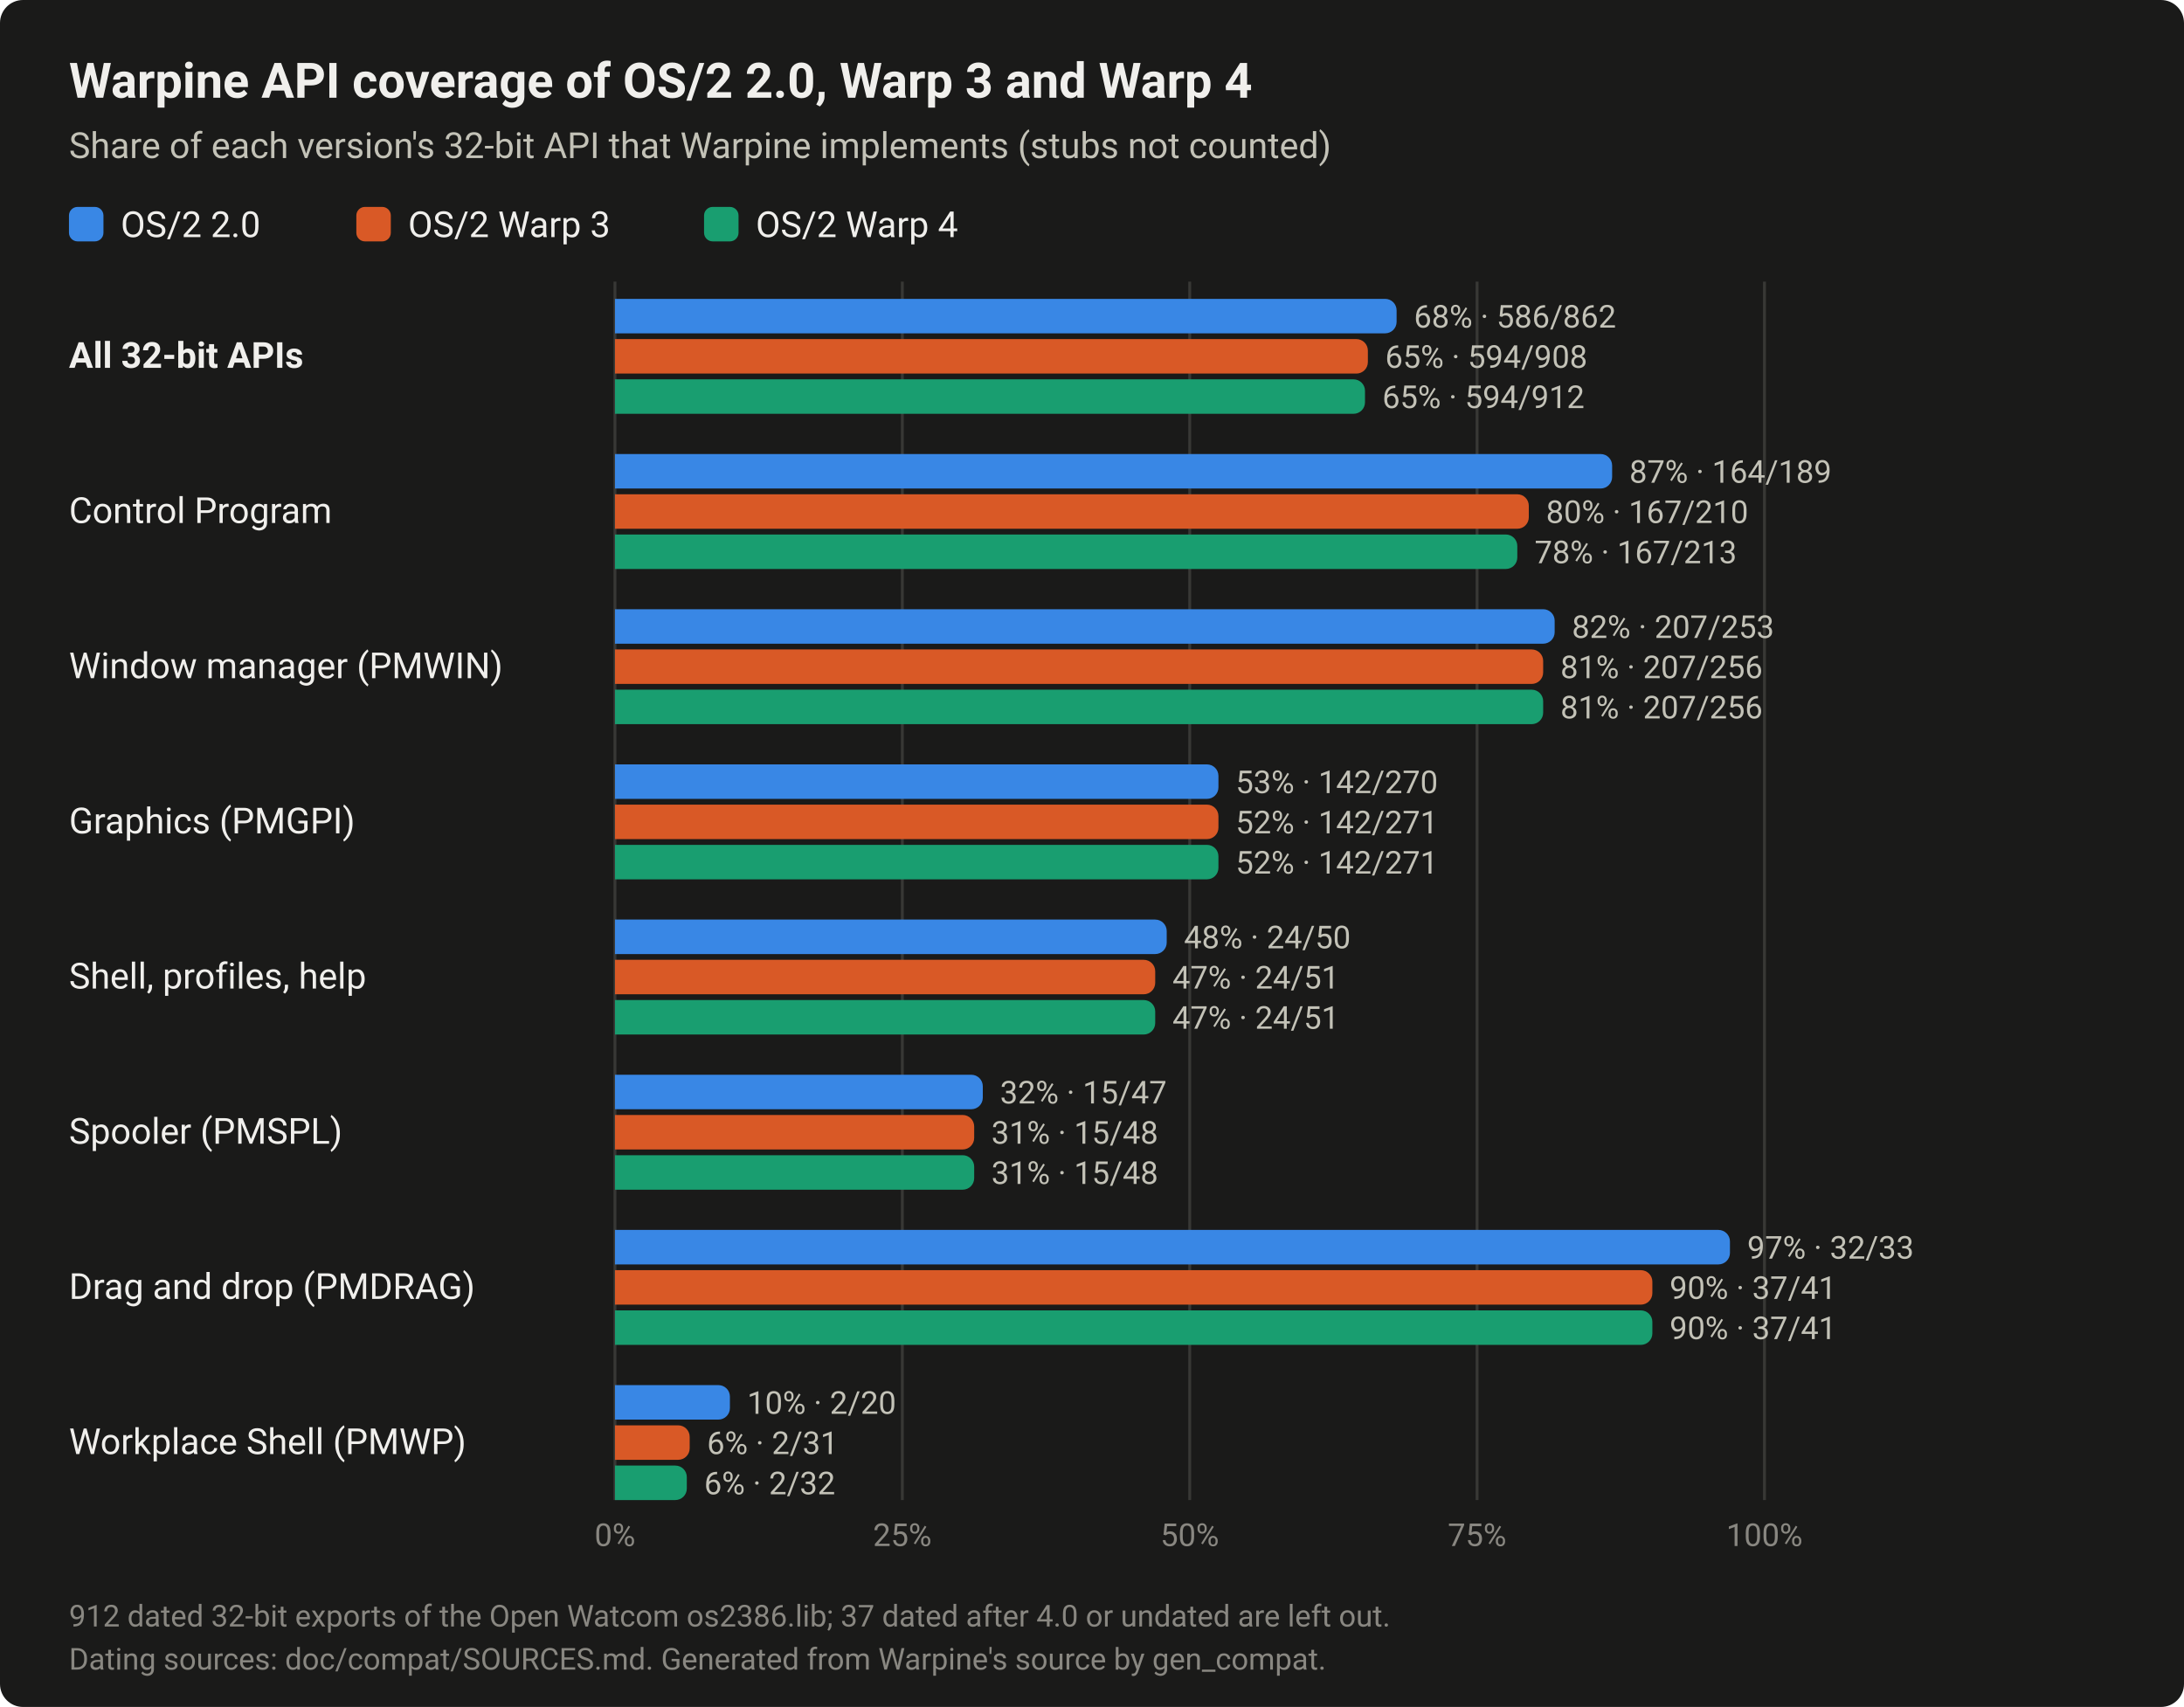
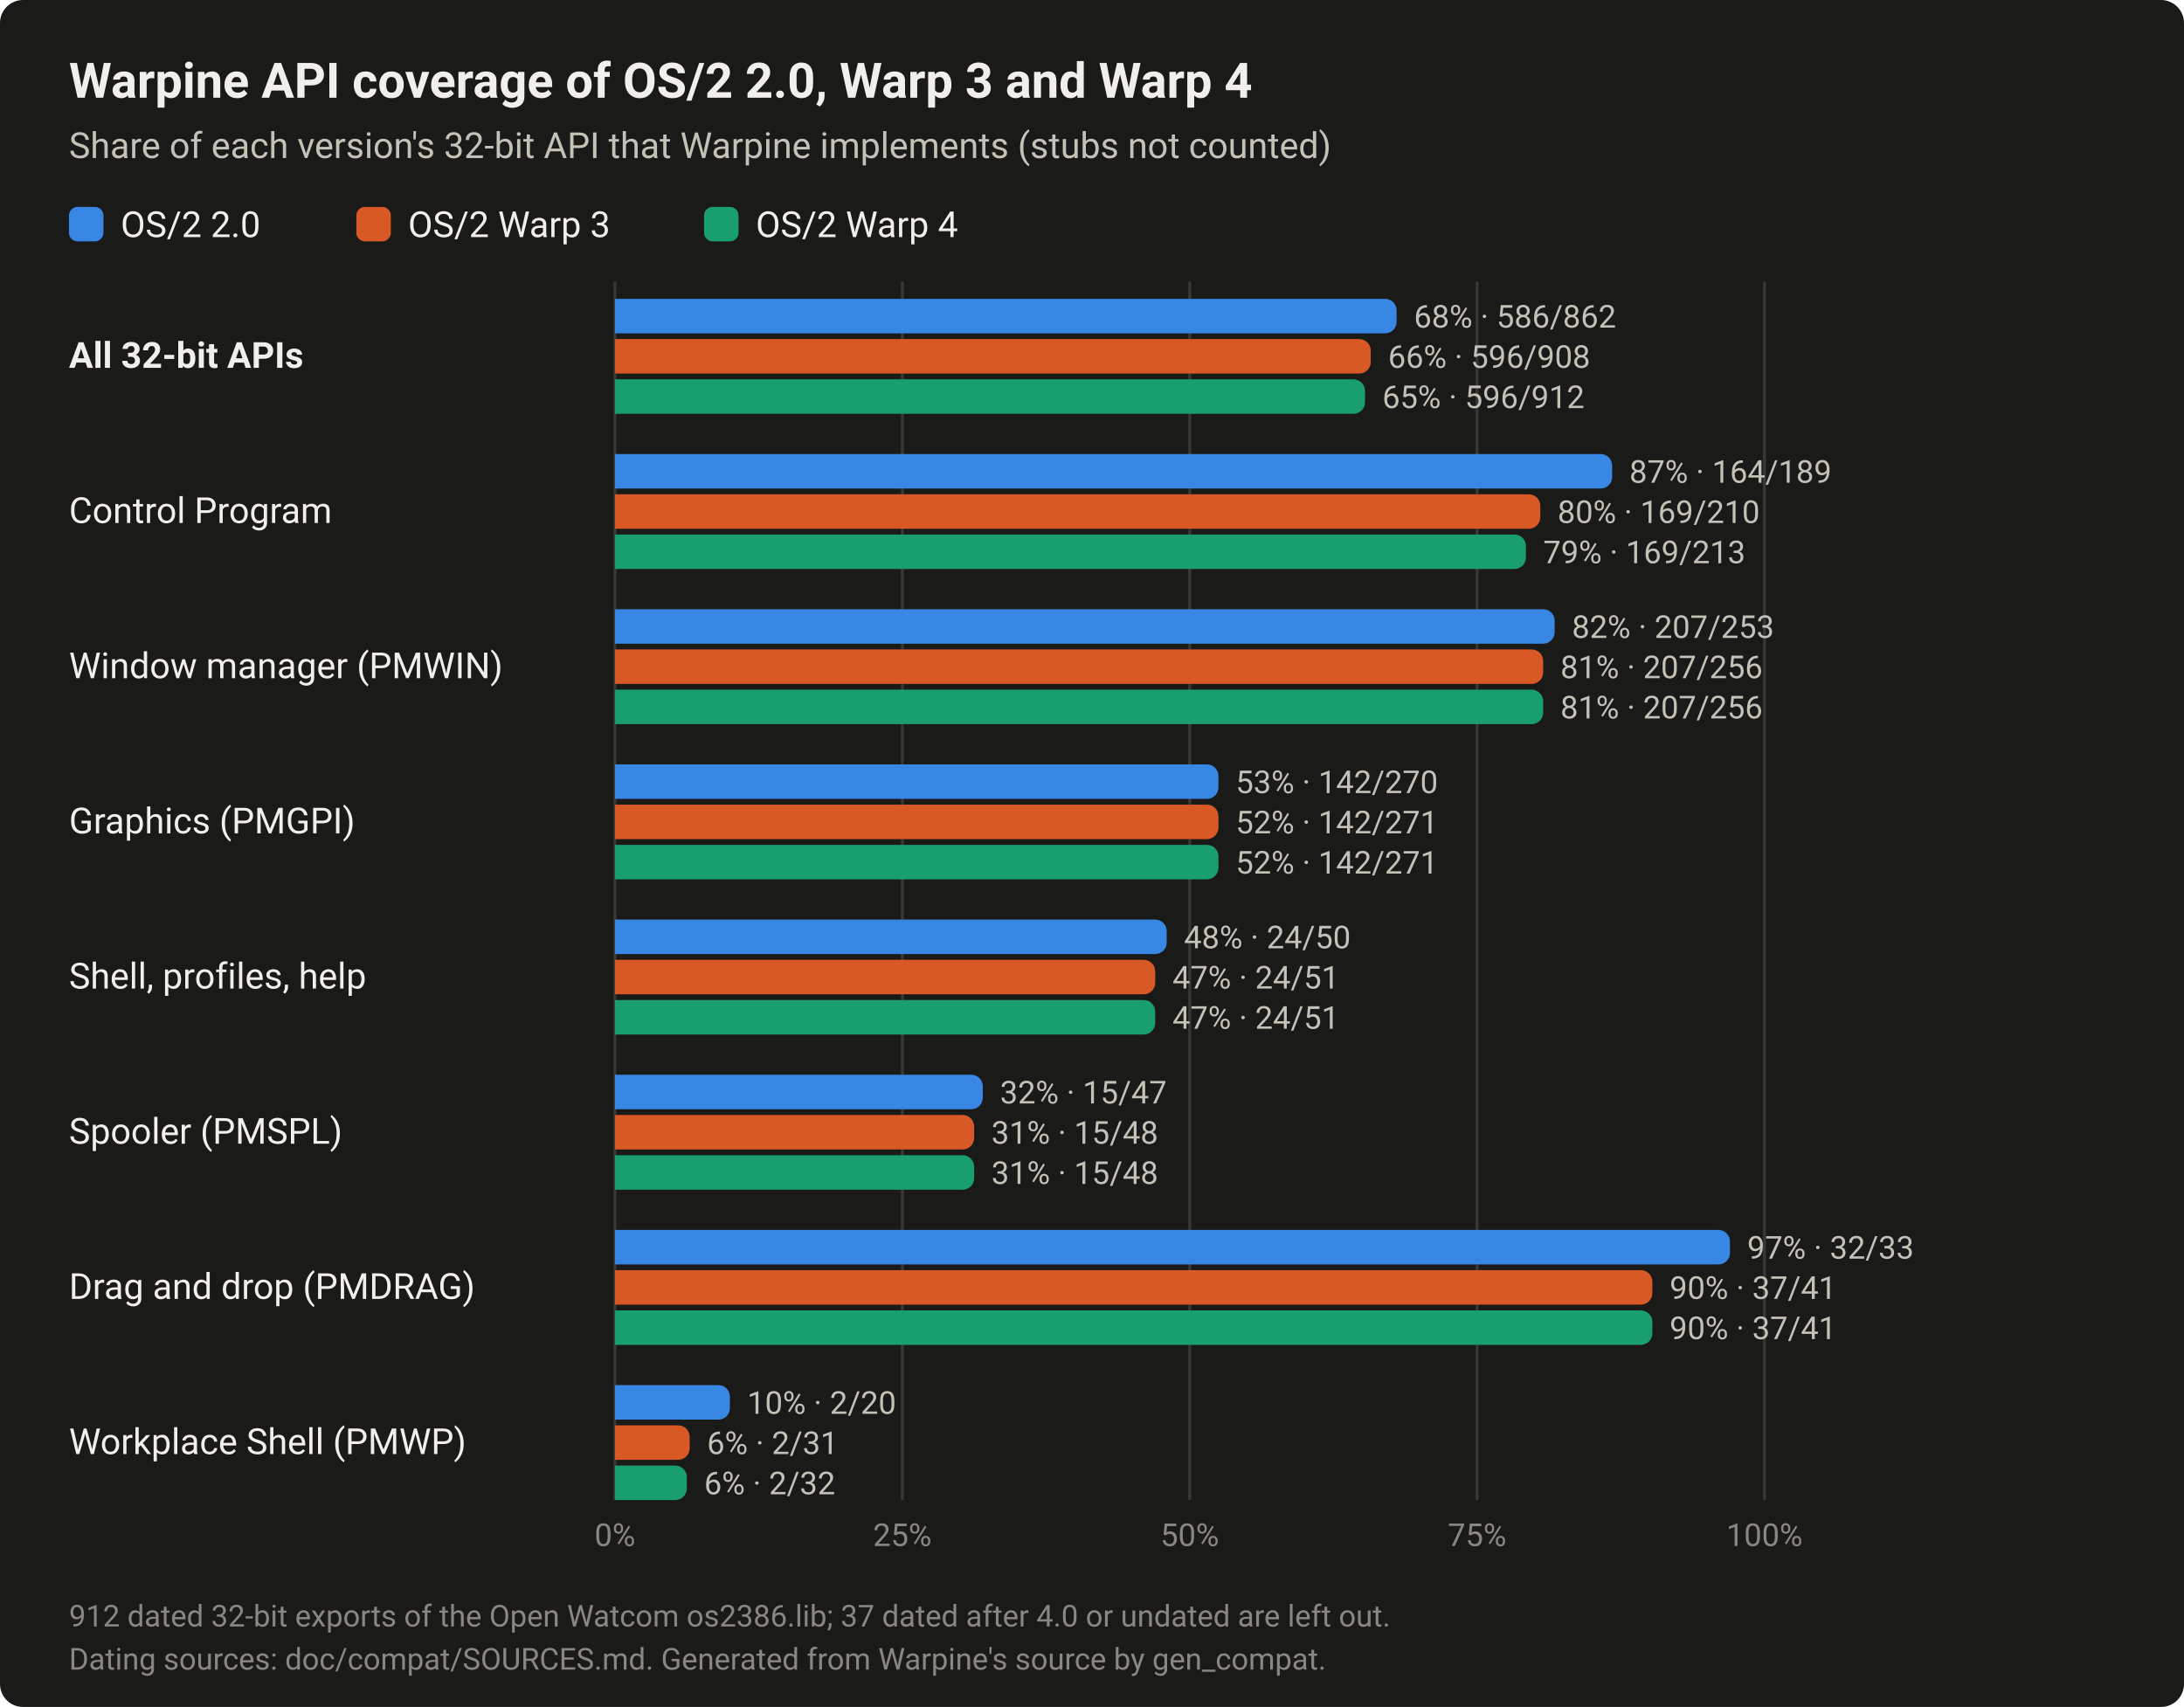
<svg xmlns="http://www.w3.org/2000/svg" width="760" height="594" viewBox="0 0 760 594" role="img" aria-labelledby="t d" font-family="system-ui, -apple-system, 'Segoe UI', Roboto, 'Helvetica Neue', Arial, sans-serif">
  <rect width="760" height="594" rx="8" fill="#1a1a19" />
  <text x="24" y="34" font-size="17" font-weight="600" fill="#f0efec">Warpine API coverage of OS/2 2.0, Warp 3 and Warp 4</text>
  <text x="24" y="55" font-size="12.5" fill="#c3c2b7">Share of each version's 32-bit API that Warpine implements (stubs not counted)</text>
  <rect x="24" y="72" width="12" height="12" rx="3" fill="#3987e5" />
  <text x="42" y="82.5" font-size="12.5" fill="#f0efec">OS/2 2.0</text>
  <rect x="124" y="72" width="12" height="12" rx="3" fill="#d95926" />
  <text x="142" y="82.5" font-size="12.5" fill="#f0efec">OS/2 Warp 3</text>
  <rect x="245" y="72" width="12" height="12" rx="3" fill="#199e70" />
  <text x="263" y="82.5" font-size="12.5" fill="#f0efec">OS/2 Warp 4</text>
  <line x1="214" y1="98" x2="214" y2="522" stroke="#383835" stroke-width="1" />
  <text x="214" y="538" font-size="11" text-anchor="middle" fill="#898781">0%</text>
  <line x1="314" y1="98" x2="314" y2="522" stroke="#383835" stroke-width="1" />
  <text x="314" y="538" font-size="11" text-anchor="middle" fill="#898781">25%</text>
  <line x1="414" y1="98" x2="414" y2="522" stroke="#383835" stroke-width="1" />
  <text x="414" y="538" font-size="11" text-anchor="middle" fill="#898781">50%</text>
  <line x1="514" y1="98" x2="514" y2="522" stroke="#383835" stroke-width="1" />
  <text x="514" y="538" font-size="11" text-anchor="middle" fill="#898781">75%</text>
  <line x1="614" y1="98" x2="614" y2="522" stroke="#383835" stroke-width="1" />
  <text x="614" y="538" font-size="11" text-anchor="middle" fill="#898781">100%</text>
  <text x="24" y="128" font-size="12.5" font-weight="600" fill="#f0efec">All 32-bit APIs</text>
  <path d="M214 104h268a4 4 0 0 1 4 4v4a4 4 0 0 1 -4 4h-268z" fill="#3987e5" />
  <text x="492" y="114" font-size="11" fill="#c3c2b7">68% · 586/862</text>
-   <path d="M214 118h258a4 4 0 0 1 4 4v4a4 4 0 0 1 -4 4h-258z" fill="#d95926" />
-   <text x="482" y="128" font-size="11" fill="#c3c2b7">65% · 594/908</text>
+   <path d="M214 118h259a4 4 0 0 1 4 4v4a4 4 0 0 1 -4 4h-259z" fill="#d95926" />
+   <text x="483" y="128" font-size="11" fill="#c3c2b7">66% · 596/908</text>
  <path d="M214 132h257a4 4 0 0 1 4 4v4a4 4 0 0 1 -4 4h-257z" fill="#199e70" />
-   <text x="481" y="142" font-size="11" fill="#c3c2b7">65% · 594/912</text>
+   <text x="481" y="142" font-size="11" fill="#c3c2b7">65% · 596/912</text>
  <text x="24" y="182" font-size="12.5" font-weight="400" fill="#f0efec">Control Program</text>
  <path d="M214 158h343a4 4 0 0 1 4 4v4a4 4 0 0 1 -4 4h-343z" fill="#3987e5" />
  <text x="567" y="168" font-size="11" fill="#c3c2b7">87% · 164/189</text>
-   <path d="M214 172h314a4 4 0 0 1 4 4v4a4 4 0 0 1 -4 4h-314z" fill="#d95926" />
-   <text x="538" y="182" font-size="11" fill="#c3c2b7">80% · 167/210</text>
-   <path d="M214 186h310a4 4 0 0 1 4 4v4a4 4 0 0 1 -4 4h-310z" fill="#199e70" />
-   <text x="534" y="196" font-size="11" fill="#c3c2b7">78% · 167/213</text>
+   <path d="M214 172h318a4 4 0 0 1 4 4v4a4 4 0 0 1 -4 4h-318z" fill="#d95926" />
+   <text x="542" y="182" font-size="11" fill="#c3c2b7">80% · 169/210</text>
+   <path d="M214 186h313a4 4 0 0 1 4 4v4a4 4 0 0 1 -4 4h-313z" fill="#199e70" />
+   <text x="537" y="196" font-size="11" fill="#c3c2b7">79% · 169/213</text>
  <text x="24" y="236" font-size="12.5" font-weight="400" fill="#f0efec">Window manager (PMWIN)</text>
  <path d="M214 212h323a4 4 0 0 1 4 4v4a4 4 0 0 1 -4 4h-323z" fill="#3987e5" />
  <text x="547" y="222" font-size="11" fill="#c3c2b7">82% · 207/253</text>
  <path d="M214 226h319a4 4 0 0 1 4 4v4a4 4 0 0 1 -4 4h-319z" fill="#d95926" />
  <text x="543" y="236" font-size="11" fill="#c3c2b7">81% · 207/256</text>
  <path d="M214 240h319a4 4 0 0 1 4 4v4a4 4 0 0 1 -4 4h-319z" fill="#199e70" />
  <text x="543" y="250" font-size="11" fill="#c3c2b7">81% · 207/256</text>
  <text x="24" y="290" font-size="12.5" font-weight="400" fill="#f0efec">Graphics (PMGPI)</text>
  <path d="M214 266h206a4 4 0 0 1 4 4v4a4 4 0 0 1 -4 4h-206z" fill="#3987e5" />
  <text x="430" y="276" font-size="11" fill="#c3c2b7">53% · 142/270</text>
  <path d="M214 280h206a4 4 0 0 1 4 4v4a4 4 0 0 1 -4 4h-206z" fill="#d95926" />
  <text x="430" y="290" font-size="11" fill="#c3c2b7">52% · 142/271</text>
  <path d="M214 294h206a4 4 0 0 1 4 4v4a4 4 0 0 1 -4 4h-206z" fill="#199e70" />
  <text x="430" y="304" font-size="11" fill="#c3c2b7">52% · 142/271</text>
  <text x="24" y="344" font-size="12.5" font-weight="400" fill="#f0efec">Shell, profiles, help</text>
  <path d="M214 320h188a4 4 0 0 1 4 4v4a4 4 0 0 1 -4 4h-188z" fill="#3987e5" />
  <text x="412" y="330" font-size="11" fill="#c3c2b7">48% · 24/50</text>
  <path d="M214 334h184a4 4 0 0 1 4 4v4a4 4 0 0 1 -4 4h-184z" fill="#d95926" />
  <text x="408" y="344" font-size="11" fill="#c3c2b7">47% · 24/51</text>
  <path d="M214 348h184a4 4 0 0 1 4 4v4a4 4 0 0 1 -4 4h-184z" fill="#199e70" />
  <text x="408" y="358" font-size="11" fill="#c3c2b7">47% · 24/51</text>
  <text x="24" y="398" font-size="12.5" font-weight="400" fill="#f0efec">Spooler (PMSPL)</text>
  <path d="M214 374h124a4 4 0 0 1 4 4v4a4 4 0 0 1 -4 4h-124z" fill="#3987e5" />
  <text x="348" y="384" font-size="11" fill="#c3c2b7">32% · 15/47</text>
  <path d="M214 388h121a4 4 0 0 1 4 4v4a4 4 0 0 1 -4 4h-121z" fill="#d95926" />
  <text x="345" y="398" font-size="11" fill="#c3c2b7">31% · 15/48</text>
  <path d="M214 402h121a4 4 0 0 1 4 4v4a4 4 0 0 1 -4 4h-121z" fill="#199e70" />
  <text x="345" y="412" font-size="11" fill="#c3c2b7">31% · 15/48</text>
  <text x="24" y="452" font-size="12.5" font-weight="400" fill="#f0efec">Drag and drop (PMDRAG)</text>
  <path d="M214 428h384a4 4 0 0 1 4 4v4a4 4 0 0 1 -4 4h-384z" fill="#3987e5" />
  <text x="608" y="438" font-size="11" fill="#c3c2b7">97% · 32/33</text>
  <path d="M214 442h357a4 4 0 0 1 4 4v4a4 4 0 0 1 -4 4h-357z" fill="#d95926" />
  <text x="581" y="452" font-size="11" fill="#c3c2b7">90% · 37/41</text>
  <path d="M214 456h357a4 4 0 0 1 4 4v4a4 4 0 0 1 -4 4h-357z" fill="#199e70" />
  <text x="581" y="466" font-size="11" fill="#c3c2b7">90% · 37/41</text>
  <text x="24" y="506" font-size="12.5" font-weight="400" fill="#f0efec">Workplace Shell (PMWP)</text>
  <path d="M214 482h36a4 4 0 0 1 4 4v4a4 4 0 0 1 -4 4h-36z" fill="#3987e5" />
  <text x="260" y="492" font-size="11" fill="#c3c2b7">10% · 2/20</text>
  <path d="M214 496h22a4 4 0 0 1 4 4v4a4 4 0 0 1 -4 4h-22z" fill="#d95926" />
  <text x="246" y="506" font-size="11" fill="#c3c2b7">6% · 2/31</text>
  <path d="M214 510h21a4 4 0 0 1 4 4v4a4 4 0 0 1 -4 4h-21z" fill="#199e70" />
  <text x="245" y="520" font-size="11" fill="#c3c2b7">6% · 2/32</text>
  <text x="24" y="566" font-size="10.5" fill="#898781">912 dated 32-bit exports of the Open Watcom os2386.lib; 37 dated after 4.0 or undated are left out.</text>
  <text x="24" y="581" font-size="10.5" fill="#898781">Dating sources: doc/compat/SOURCES.md. Generated from Warpine's source by gen_compat.</text>
</svg>
